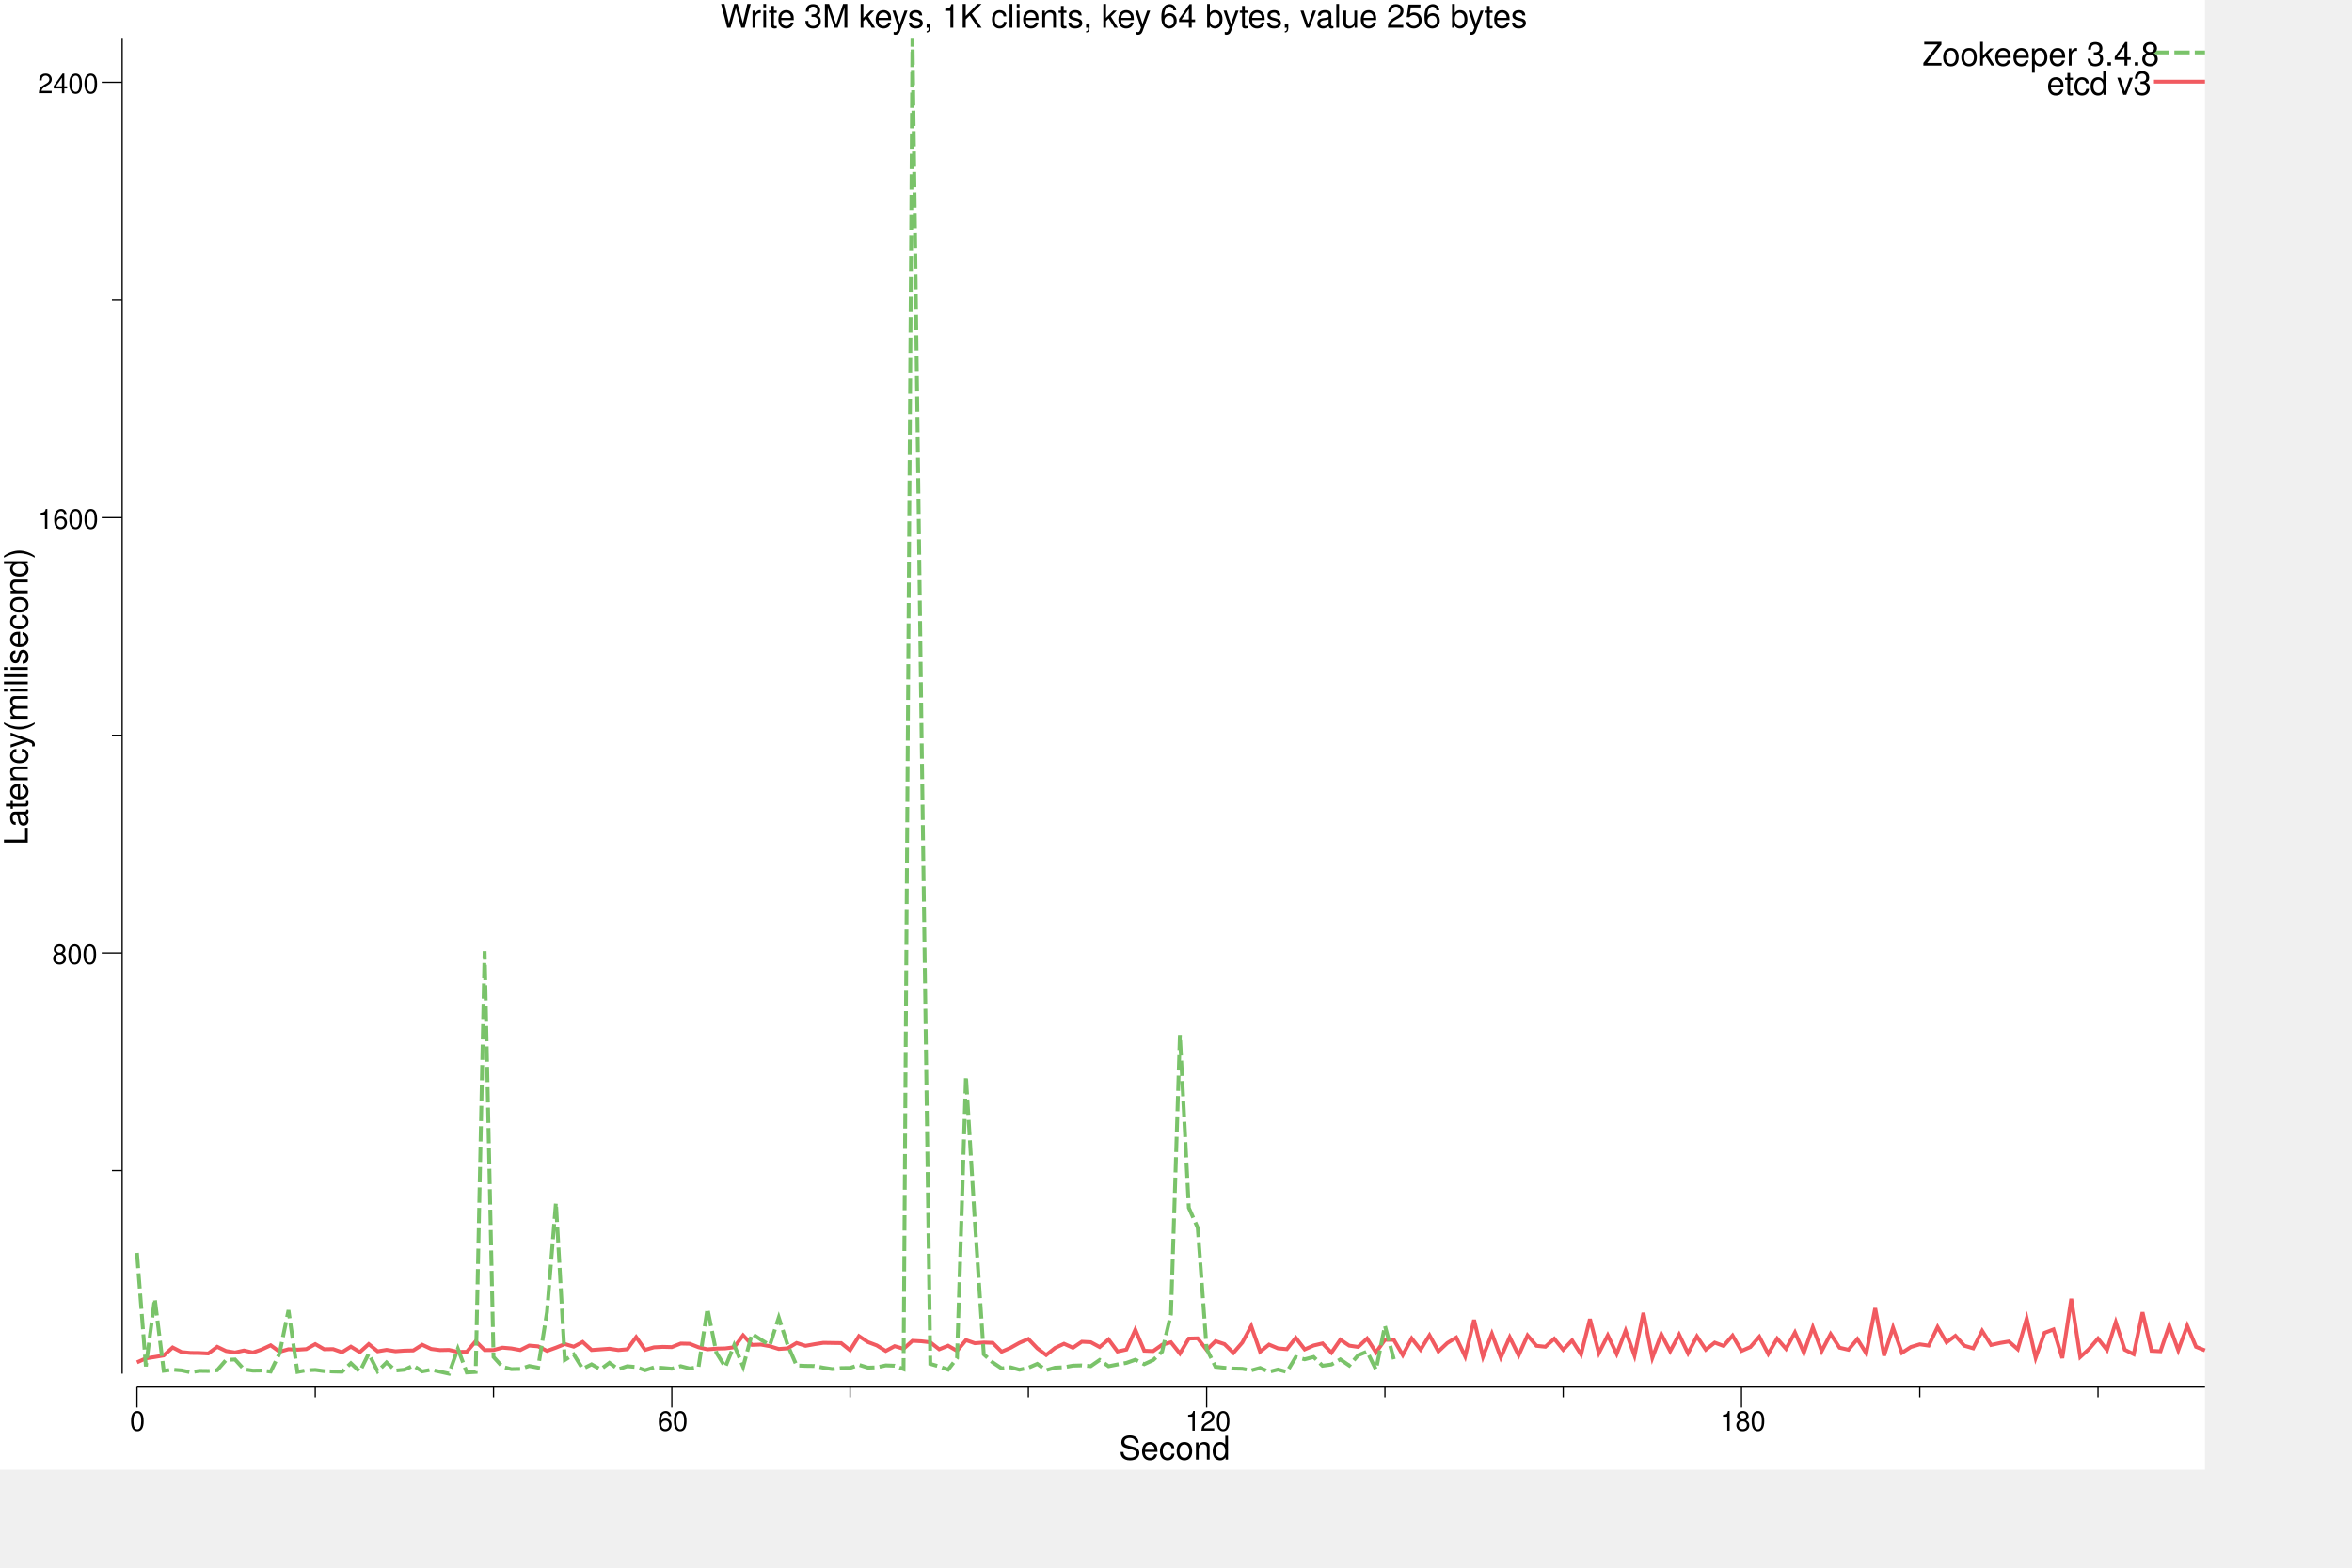
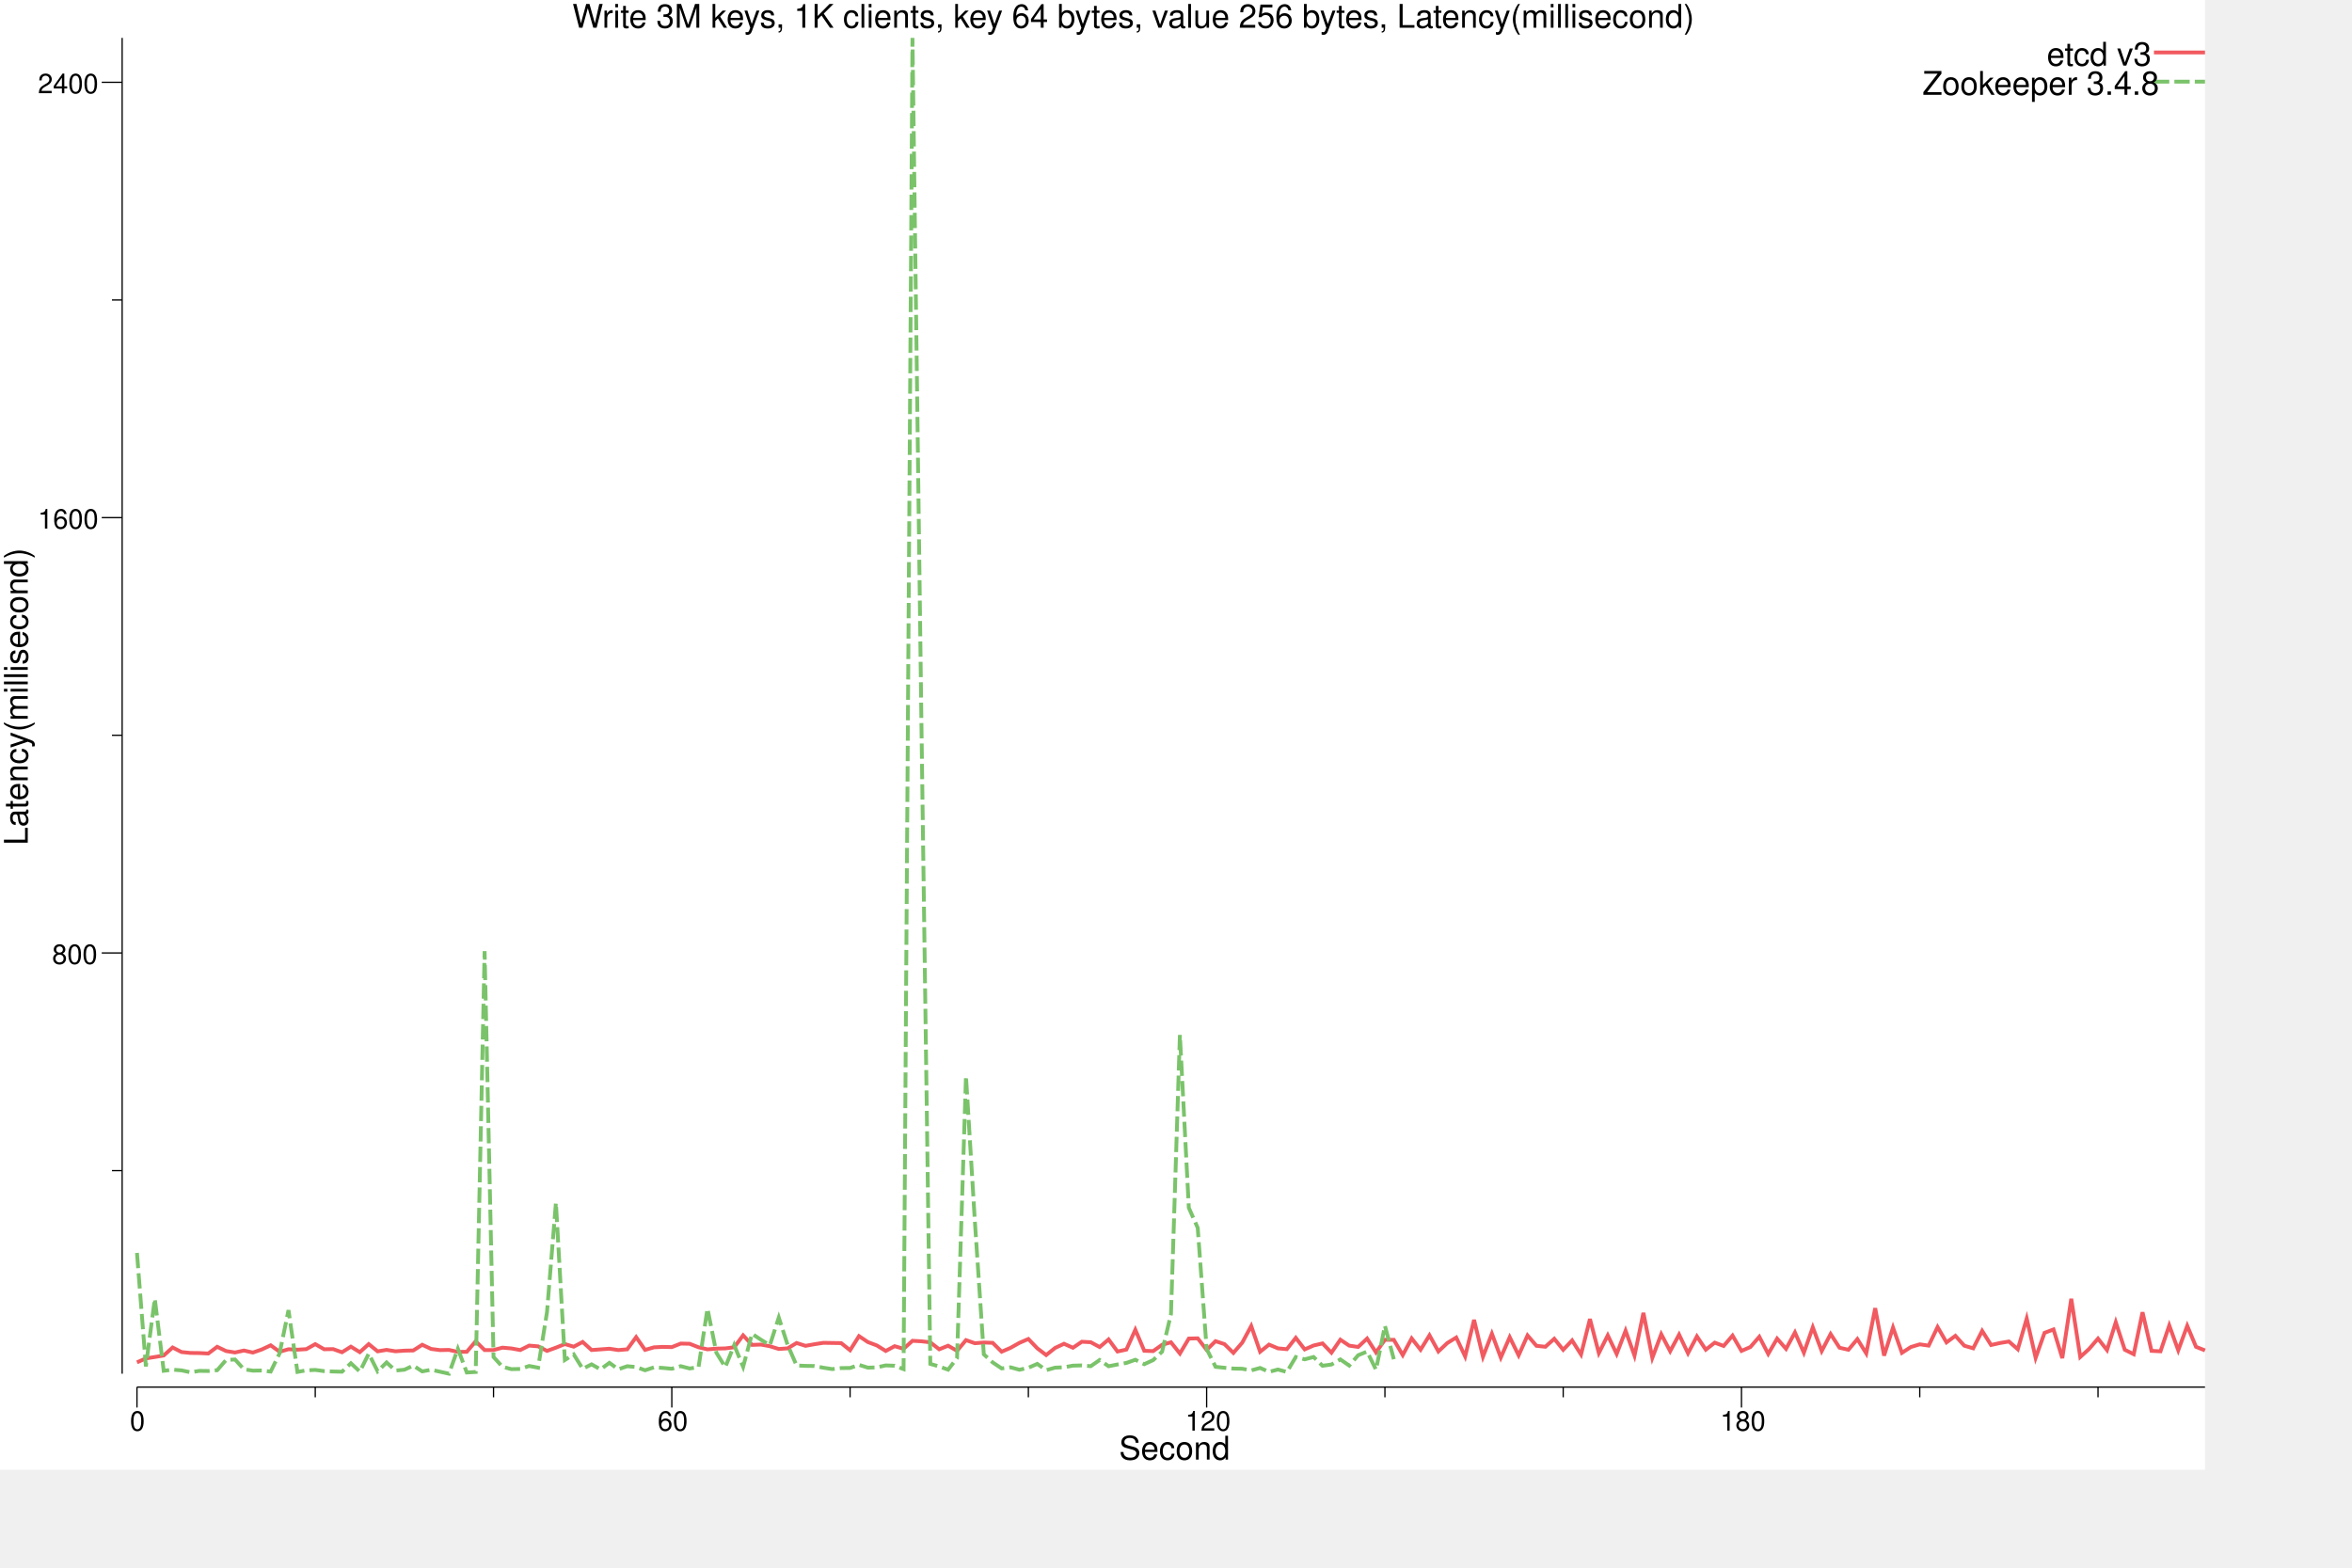
<svg xmlns="http://www.w3.org/2000/svg" width="12in" height="8in">
  <g transform="scale(1, -1) translate(0, -720)">
    <path d="M0,0L1080,0L1080,720L0,720Z" style="fill:#FFFFFF" />
-     <text x="352.84" y="-706.41" transform="scale(1, -1)" style="font-family:Helvetica;font-weight:normal;font-style:normal;font-size:12pt">Write 3M keys, 1K clients, key 64 bytes, value 256 bytes</text>
+     <text x="280.32" y="-706.41" transform="scale(1, -1)" style="font-family:Helvetica;font-weight:normal;font-style:normal;font-size:12pt">Write 3M keys, 1K clients, key 64 bytes, value 256 bytes, Latency(millisecond)</text>
    <text x="548.11" y="-4.965" transform="scale(1, -1)" style="font-family:Helvetica;font-weight:normal;font-style:normal;font-size:12pt">Second</text>
    <text x="63.613" y="-19.142" transform="scale(1, -1)" style="font-family:Helvetica;font-weight:normal;font-style:normal;font-size:10pt">0</text>
    <text x="322.1" y="-19.142" transform="scale(1, -1)" style="font-family:Helvetica;font-weight:normal;font-style:normal;font-size:10pt">60</text>
    <text x="580.58" y="-19.142" transform="scale(1, -1)" style="font-family:Helvetica;font-weight:normal;font-style:normal;font-size:10pt">120</text>
    <text x="842.54" y="-19.142" transform="scale(1, -1)" style="font-family:Helvetica;font-weight:normal;font-style:normal;font-size:10pt">180</text>
    <path d="M67.088,30.467L67.088,40.467" style="fill:none;stroke:#000000;stroke-width:0.625" />
    <path d="M329.05,30.467L329.05,40.467" style="fill:none;stroke:#000000;stroke-width:0.625" />
    <path d="M591.01,30.467L591.01,40.467" style="fill:none;stroke:#000000;stroke-width:0.625" />
    <path d="M852.97,30.467L852.97,40.467" style="fill:none;stroke:#000000;stroke-width:0.625" />
    <path d="M154.41,35.468L154.41,40.467" style="fill:none;stroke:#000000;stroke-width:0.625" />
    <path d="M241.73,35.468L241.73,40.467" style="fill:none;stroke:#000000;stroke-width:0.625" />
    <path d="M416.37,35.468L416.37,40.467" style="fill:none;stroke:#000000;stroke-width:0.625" />
    <path d="M503.69,35.468L503.69,40.467" style="fill:none;stroke:#000000;stroke-width:0.625" />
    <path d="M678.33,35.468L678.33,40.467" style="fill:none;stroke:#000000;stroke-width:0.625" />
    <path d="M765.65,35.468L765.65,40.467" style="fill:none;stroke:#000000;stroke-width:0.625" />
    <path d="M940.29,35.468L940.29,40.467" style="fill:none;stroke:#000000;stroke-width:0.625" />
    <path d="M1027.6,35.468L1027.6,40.467" style="fill:none;stroke:#000000;stroke-width:0.625" />
    <path d="M67.088,40.467L1080,40.467" style="fill:none;stroke:#000000;stroke-width:0.625" />
    <g transform="rotate(90)">
      <text x="305.89" y="13.59" transform="scale(1, -1)" style="font-family:Helvetica;font-weight:normal;font-style:normal;font-size:12pt">Latency(millisecond)</text>
    </g>
    <text x="25.505" y="-247.78" transform="scale(1, -1)" style="font-family:Helvetica;font-weight:normal;font-style:normal;font-size:10pt">800</text>
    <text x="18.555" y="-461.05" transform="scale(1, -1)" style="font-family:Helvetica;font-weight:normal;font-style:normal;font-size:10pt">1600</text>
    <text x="18.555" y="-674.32" transform="scale(1, -1)" style="font-family:Helvetica;font-weight:normal;font-style:normal;font-size:10pt">2400</text>
    <path d="M49.83,253.15L59.83,253.15" style="fill:none;stroke:#000000;stroke-width:0.625" />
    <path d="M49.83,466.42L59.83,466.42" style="fill:none;stroke:#000000;stroke-width:0.625" />
    <path d="M49.83,679.68L59.83,679.68" style="fill:none;stroke:#000000;stroke-width:0.625" />
    <path d="M54.83,146.52L59.83,146.52" style="fill:none;stroke:#000000;stroke-width:0.625" />
    <path d="M54.83,359.79L59.83,359.79" style="fill:none;stroke:#000000;stroke-width:0.625" />
    <path d="M54.83,573.05L59.83,573.05" style="fill:none;stroke:#000000;stroke-width:0.625" />
    <path d="M59.83,47.03L59.83,701.44" style="fill:none;stroke:#000000;stroke-width:0.625" />
    <path d="M67.088,52.587L71.454,54.528L75.82,55.21L80.186,55.951L84.552,59.872L88.918,57.638L93.284,57.201L97.65,57.146L102.02,56.924L106.38,60.209L110.75,58.124L115.11,57.427L119.48,58.389L123.85,57.39L128.21,58.903L132.58,60.944L136.94,57.782L141.31,59.016L145.68,58.799L150.04,59.069L154.41,61.511L158.77,59.012L163.14,59.087L167.51,57.537L171.87,60.277L176.24,57.59L180.6,61.526L184.97,57.984L189.34,58.71L193.7,58.01L198.07,58.325L202.43,58.418L206.8,61.208L211.17,59.158L215.53,58.59L219.9,58.685L224.26,57.721L228.63,57.761L233,62.921L237.36,58.614L241.73,58.628L246.09,59.791L250.46,59.415L254.83,58.617L259.19,60.805L263.56,60.431L267.92,58.203L272.29,59.791L276.66,61.55L281.02,60.269L285.39,62.583L289.75,58.626L294.12,58.949L298.49,59.271L302.85,58.609L307.22,58.979L311.58,64.952L315.95,58.695L320.32,59.954L324.68,60.17L329.05,60.057L333.41,61.791L337.78,61.694L342.15,59.977L346.51,58.964L350.88,59.319L355.24,59.428L359.61,59.989L363.98,65.834L368.34,61.146L372.71,61.302L377.07,60.493L381.44,59.147L385.81,59.446L390.17,62.076L394.54,60.685L398.9,61.476L403.27,62.161L407.64,62.09L412,62.02L416.37,58.527L420.73,65.443L425.1,62.524L429.47,60.874L433.83,58.177L438.2,60.514L442.56,59.239L446.93,63.147L451.3,62.909L455.66,62.395L460.03,58.987L464.39,60.744L468.76,58.223L473.13,63.485L477.49,61.962L481.86,62.305L486.22,62.146L490.59,57.813L494.96,59.702L499.32,62.15L503.69,64.038L508.05,59.484L512.42,56.171L516.79,59.663L521.15,61.697L525.52,59.741L529.88,62.69L534.25,62.455L538.62,60.084L542.98,63.82L547.35,57.908L551.71,58.856L556.08,68.57L560.45,58.265L564.81,58.1L569.18,61.194L573.54,62.418L577.91,56.918L582.28,64.25L586.64,64.359L591.01,58.697L595.37,62.971L599.74,61.529L604.11,57.232L608.47,62.282L612.84,70.393L617.2,57.786L621.57,61.286L625.94,59.446L630.3,59.052L634.67,64.608L639.03,58.939L643.4,60.847L647.77,61.875L652.13,57.339L656.5,63.689L660.86,60.774L665.23,60.141L669.6,64.252L673.96,57.469L678.33,63.64L682.69,63.62L687.06,56.155L691.43,64.327L695.79,58.763L700.16,65.844L704.52,57.942L708.89,62.062L713.26,64.75L717.62,55.482L721.99,73.401L726.35,55.33L730.72,66.647L735.09,54.932L739.45,64.939L743.82,56.023L748.18,65.783L752.55,60.69L756.92,60.228L761.28,64.142L765.65,58.733L770.01,63.342L774.38,56.439L778.75,73.821L783.11,57.125L787.48,65.83L791.84,56.718L796.21,68.1L800.58,55.872L804.94,76.835L809.31,54.795L813.67,66.394L818.04,58.043L822.41,66.183L826.77,57.049L831.14,65.319L835.5,58.8L839.87,62.247L844.24,60.616L848.6,65.704L852.97,58.2L857.33,60.091L861.7,65.131L866.07,56.721L870.43,64.223L874.8,59.212L879.16,67.244L883.53,57.316L887.9,69.769L892.26,58.118L896.63,66.474L900.99,59.766L905.36,58.752L909.73,63.984L914.09,56.975L918.46,79.14L922.82,55.886L927.19,69.655L931.56,57.257L935.92,60.096L940.29,61.425L944.65,60.787L949.02,69.897L953.39,62.37L957.75,65.587L962.12,60.738L966.48,59.461L970.85,68.022L975.22,61.086L979.58,62.069L983.95,62.81L988.31,59.008L992.68,74.063L997.05,54.795L1001.4,67.05L1005.8,68.712L1010.1,54.659L1014.5,83.74L1018.9,55.209L1023.2,59.125L1027.6,64.233L1032,58.611L1036.3,72.251L1040.7,58.776L1045.1,56.574L1049.4,77.142L1053.8,58.223L1058.2,58.003L1062.5,70.671L1066.9,58.496L1071.3,70.497L1075.6,60.201L1080,58.439" style="fill:none;stroke:#F15A60;stroke-width:1.875" />
    <path d="M67.088,106.21L71.454,50.594L75.82,83.755L80.186,48.464L84.552,49.014L88.918,48.663L93.284,47.71L97.65,48.419L102.02,48.358L106.38,48.739L110.75,53.764L115.11,53.987L119.48,49.193L123.85,48.533L128.21,48.596L132.58,48.065L136.94,57.011L141.31,78.168L145.68,47.908L150.04,48.69L154.41,48.885L158.77,48.296L163.14,48.11L167.51,48.001L171.87,52.158L176.24,48.074L180.6,56.839L184.97,48.214L189.34,52.546L193.7,48.565L198.07,48.983L202.43,50.997L206.8,48.167L211.17,48.969L215.53,48.003L219.9,47.03L224.26,59.261L228.63,47.628L233,47.881L237.36,254.06L241.73,55.217L246.09,50.424L250.46,49.272L254.83,49.364L259.19,50.818L263.56,49.985L267.92,77.219L272.29,130.83L276.66,53.748L281.02,56.479L285.39,49.43L289.75,51.617L294.12,49.151L298.49,52.355L302.85,49.201L307.22,50.695L311.58,50.312L315.95,48.713L320.32,50.155L324.68,49.851L329.05,49.459L333.41,50.725L337.78,49.587L342.15,50.257L346.51,78.925L350.88,57.3L355.24,50.261L359.61,61.044L363.98,50.416L368.34,66.585L372.71,63.681L377.07,60.994L381.44,74.54L385.81,61.032L390.17,51.052L394.54,50.865L398.9,50.81L403.27,49.962L407.64,49.293L412,49.792L416.37,49.843L420.73,51.371L425.1,49.987L429.47,50.132L433.83,51.094L438.2,50.929L442.56,49.284L446.93,701.44L451.3,366.53L455.66,51.838L460.03,50.569L464.39,49.004L468.76,54.687L473.13,192.8L477.49,121.61L481.86,56.514L486.22,52.564L490.59,49.629L494.96,50.167L499.32,48.961L503.69,49.938L508.05,51.837L512.42,48.764L516.79,49.993L521.15,50.184L525.52,50.978L529.88,51.097L534.25,50.719L538.62,53.746L542.98,50.684L547.35,51.558L551.71,52.31L556.08,53.862L560.45,51.687L564.81,53.69L569.18,57.82L573.54,76.255L577.91,212.98L582.28,128.3L586.64,118.49L591.01,59.193L595.37,50.404L599.74,49.935L604.11,49.549L608.47,49.456L612.84,48.643L617.2,49.859L621.57,47.931L625.94,49.086L630.3,47.871L634.67,55.206L639.03,54.07L643.4,55.216L647.77,50.921L652.13,51.532L656.5,54.027L660.86,51.017L665.23,56.08L669.6,57.876L673.96,49.009L678.33,70.514L682.69,54.114" style="fill:none;stroke:#7AC36A;stroke-width:1.875;stroke-dasharray:7.5,2.5" />
-     <path d="M1055,694.3L1080,694.3" style="fill:none;stroke:#7AC36A;stroke-width:1.875;stroke-dasharray:7.5,2.5" />
-     <text x="941.6" y="-687.85" transform="scale(1, -1)" style="font-family:Helvetica;font-weight:normal;font-style:normal;font-size:12pt">Zookeeper 3.4.8</text>
-     <path d="M1055,680L1080,680" style="fill:none;stroke:#F15A60;stroke-width:1.875" />
-     <text x="1002.5" y="-673.56" transform="scale(1, -1)" style="font-family:Helvetica;font-weight:normal;font-style:normal;font-size:12pt">etcd v3</text>
+     <path d="M1055,694.3L1080,694.3" style="fill:none;stroke:#F15A60;stroke-width:1.875" />
+     <text x="1002.5" y="-687.85" transform="scale(1, -1)" style="font-family:Helvetica;font-weight:normal;font-style:normal;font-size:12pt">etcd v3</text>
+     <path d="M1055,680L1080,680" style="fill:none;stroke:#7AC36A;stroke-width:1.875;stroke-dasharray:7.5,2.5" />
+     <text x="941.6" y="-673.56" transform="scale(1, -1)" style="font-family:Helvetica;font-weight:normal;font-style:normal;font-size:12pt">Zookeeper 3.4.8</text>
  </g>
</svg>
